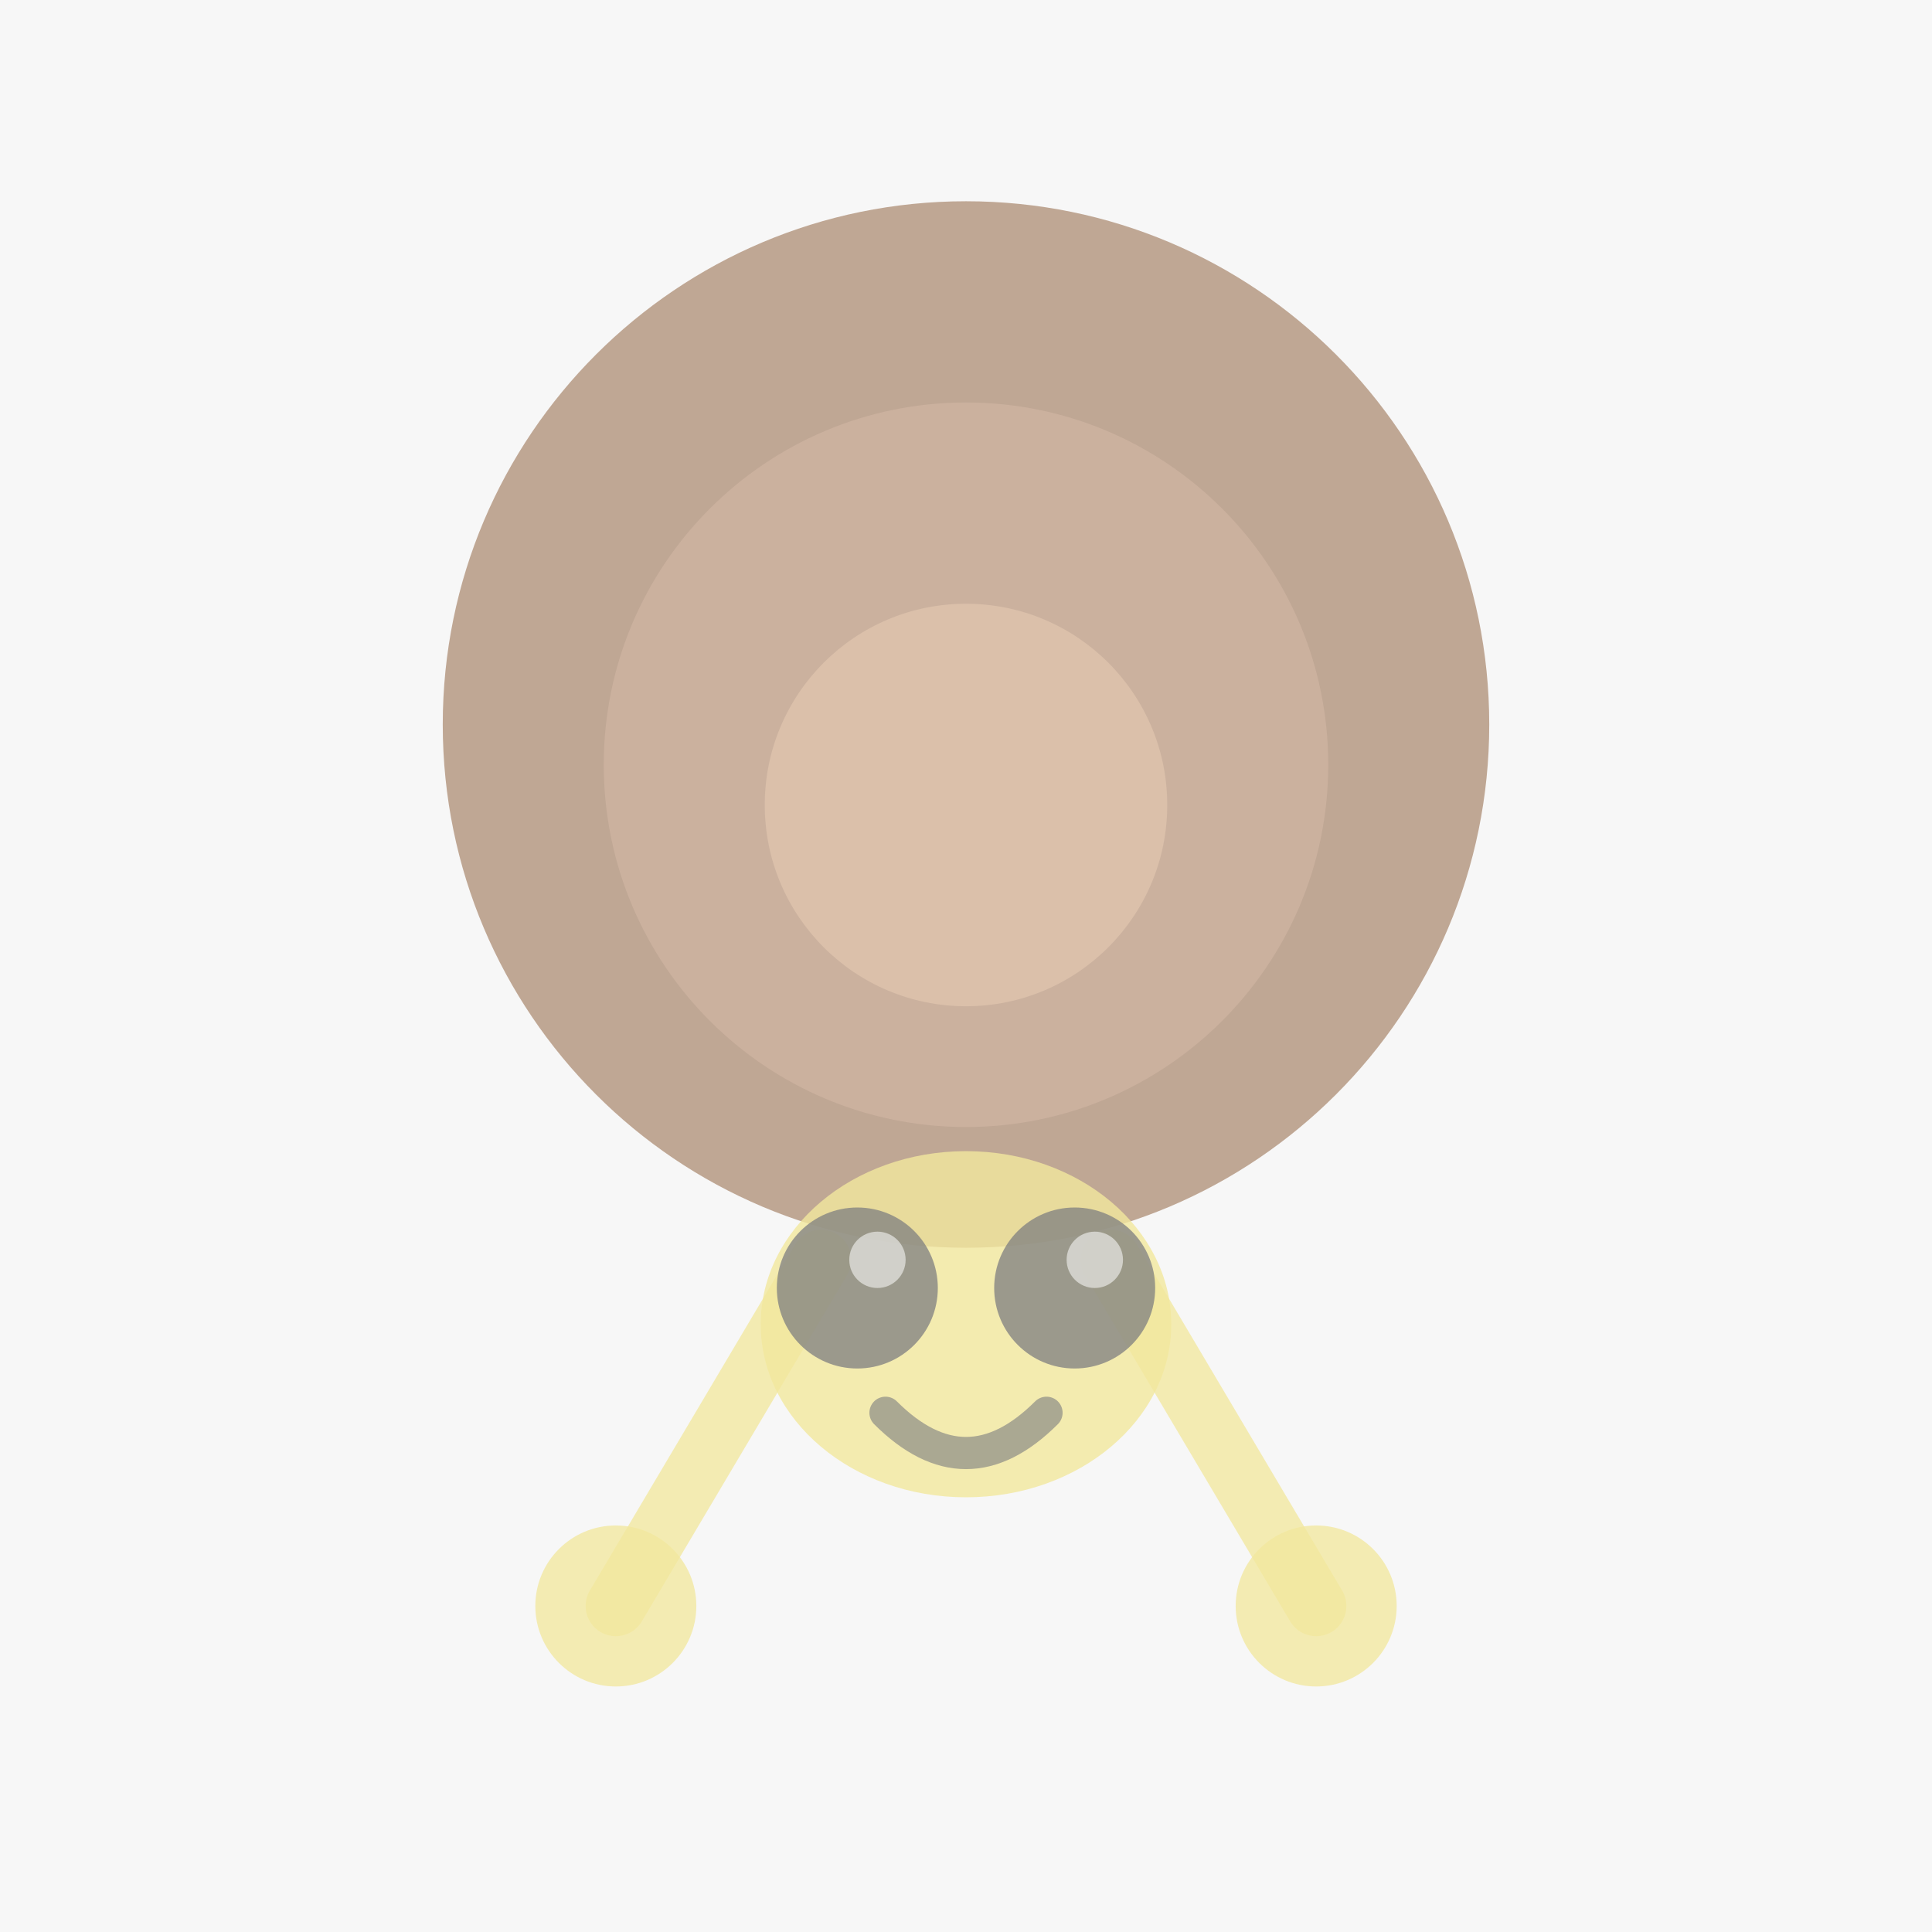
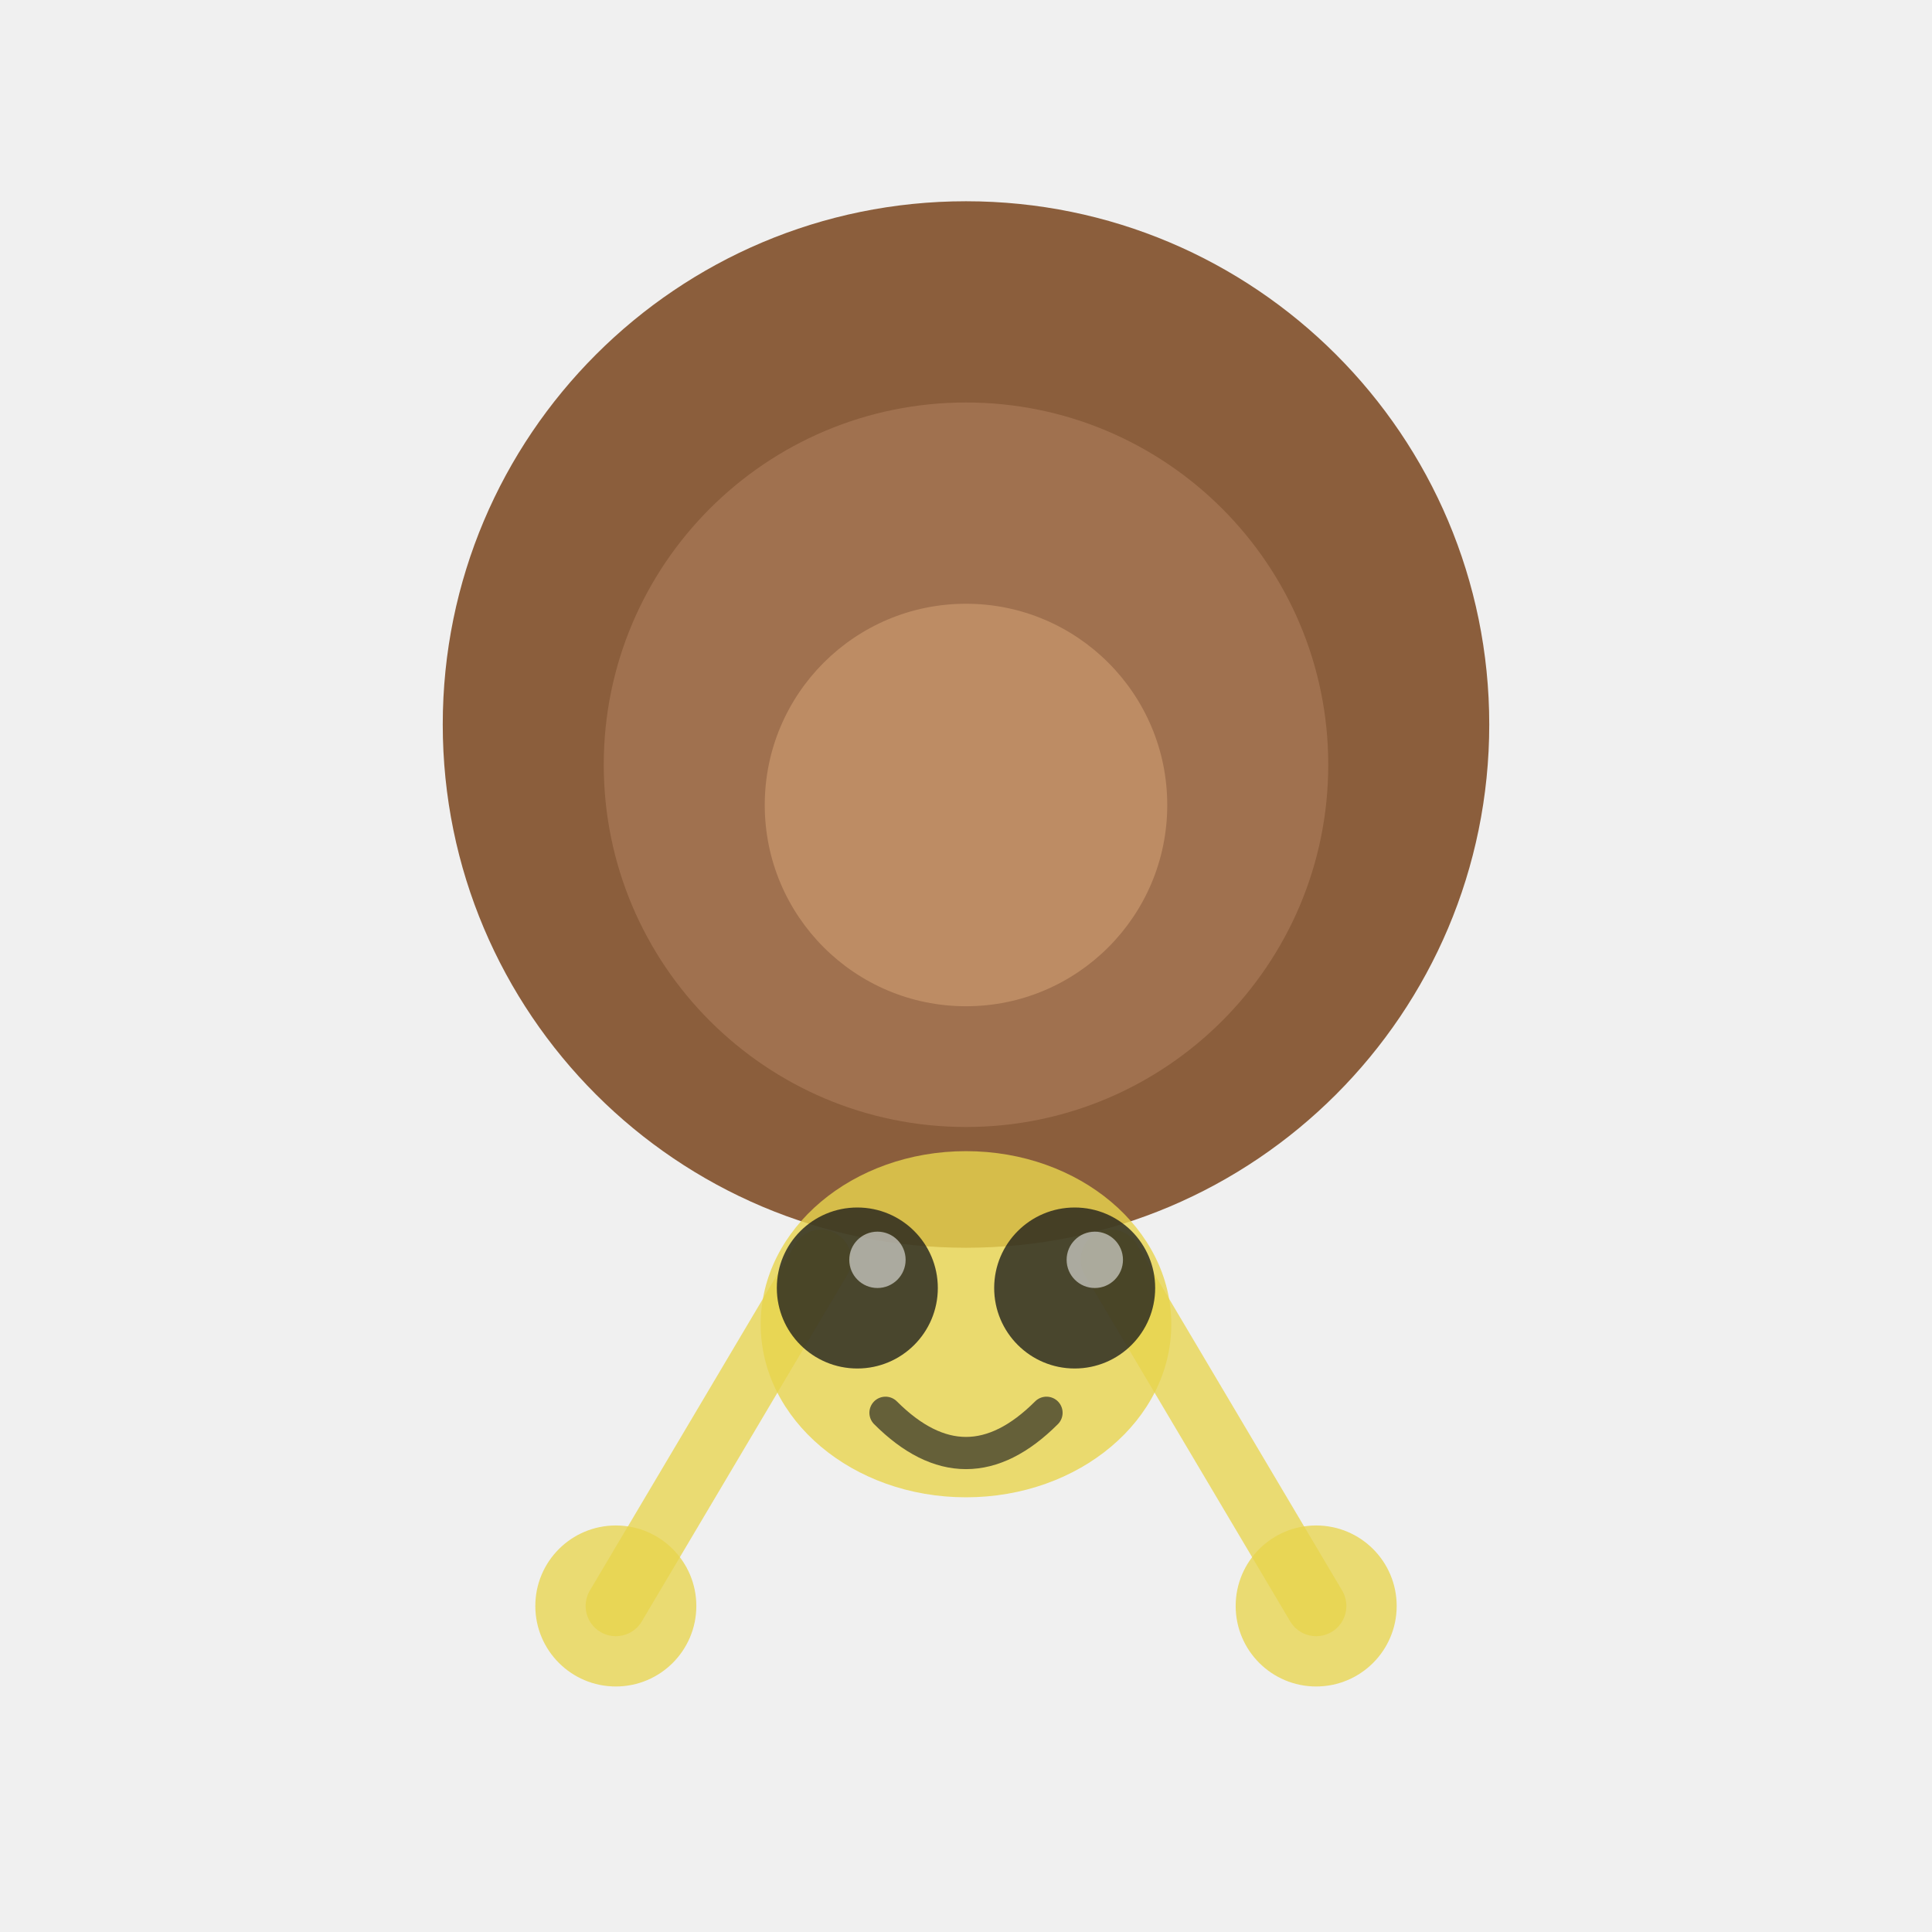
<svg xmlns="http://www.w3.org/2000/svg" viewBox="0 0 48 48" width="48" height="48">
  <ellipse cx="24" cy="8" rx="3" ry="1.5" fill="#E8D44D" opacity="0.17" />
  <circle cx="24" cy="18" r="13" fill="#8B5E3C" />
  <circle cx="24" cy="19" r="9" fill="#A0714F" />
  <circle cx="24" cy="20" r="5" fill="#BD8C64" />
  <ellipse cx="24" cy="32.9" rx="5.1" ry="4.3" fill="#E8D44D" opacity="0.80" />
  <line x1="20.4" y1="31.3" x2="15.3" y2="39.9" stroke="#E8D44D" stroke-width="1.5" stroke-linecap="round" opacity="0.77" />
  <circle cx="15.3" cy="39.9" r="2" fill="#E8D44D" opacity="0.77" />
  <line x1="27.6" y1="31.3" x2="32.7" y2="39.9" stroke="#E8D44D" stroke-width="1.5" stroke-linecap="round" opacity="0.77" />
  <circle cx="32.7" cy="39.9" r="2" fill="#E8D44D" opacity="0.77" />
  <circle cx="21.3" cy="32.0" r="2" fill="#1a1a1a" opacity="0.77" />
  <circle cx="26.7" cy="32.0" r="2" fill="#1a1a1a" opacity="0.77" />
  <circle cx="21.8" cy="31.3" r="0.7" fill="white" opacity="0.54" />
  <circle cx="27.2" cy="31.3" r="0.7" fill="white" opacity="0.54" />
  <path d="M22 35.1 Q24 37.1 26 35.1" stroke="#1a1a1a" stroke-width="0.8" fill="none" stroke-linecap="round" opacity="0.64" />
-   <rect width="48" height="48" fill="white" opacity="0.45" />
</svg>
